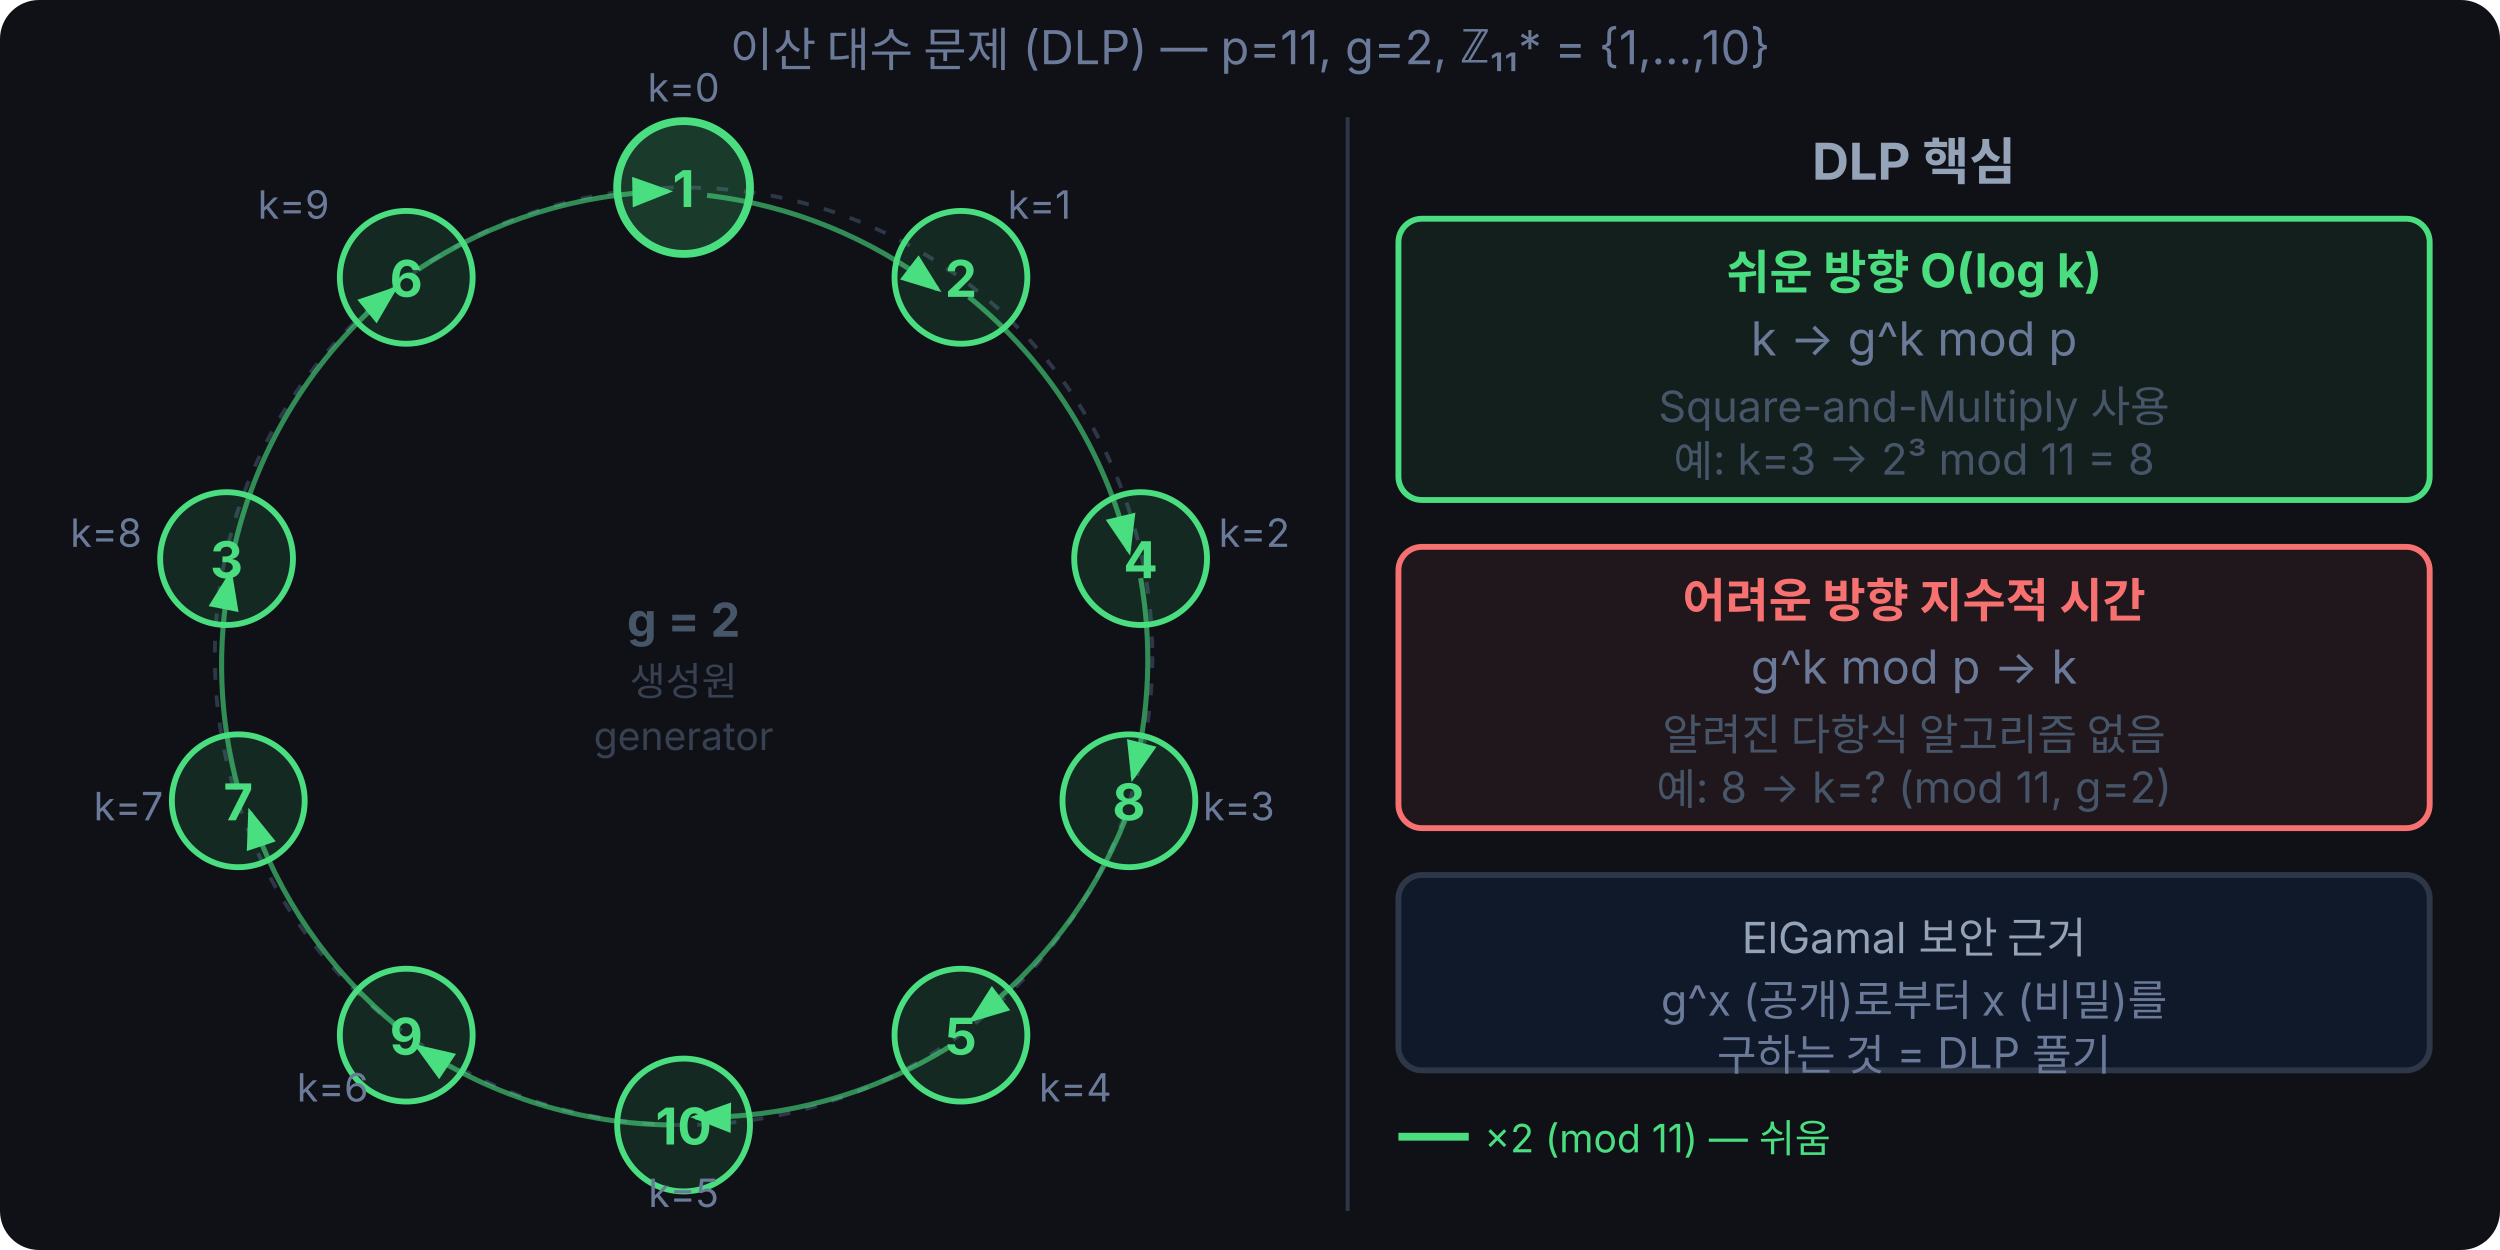
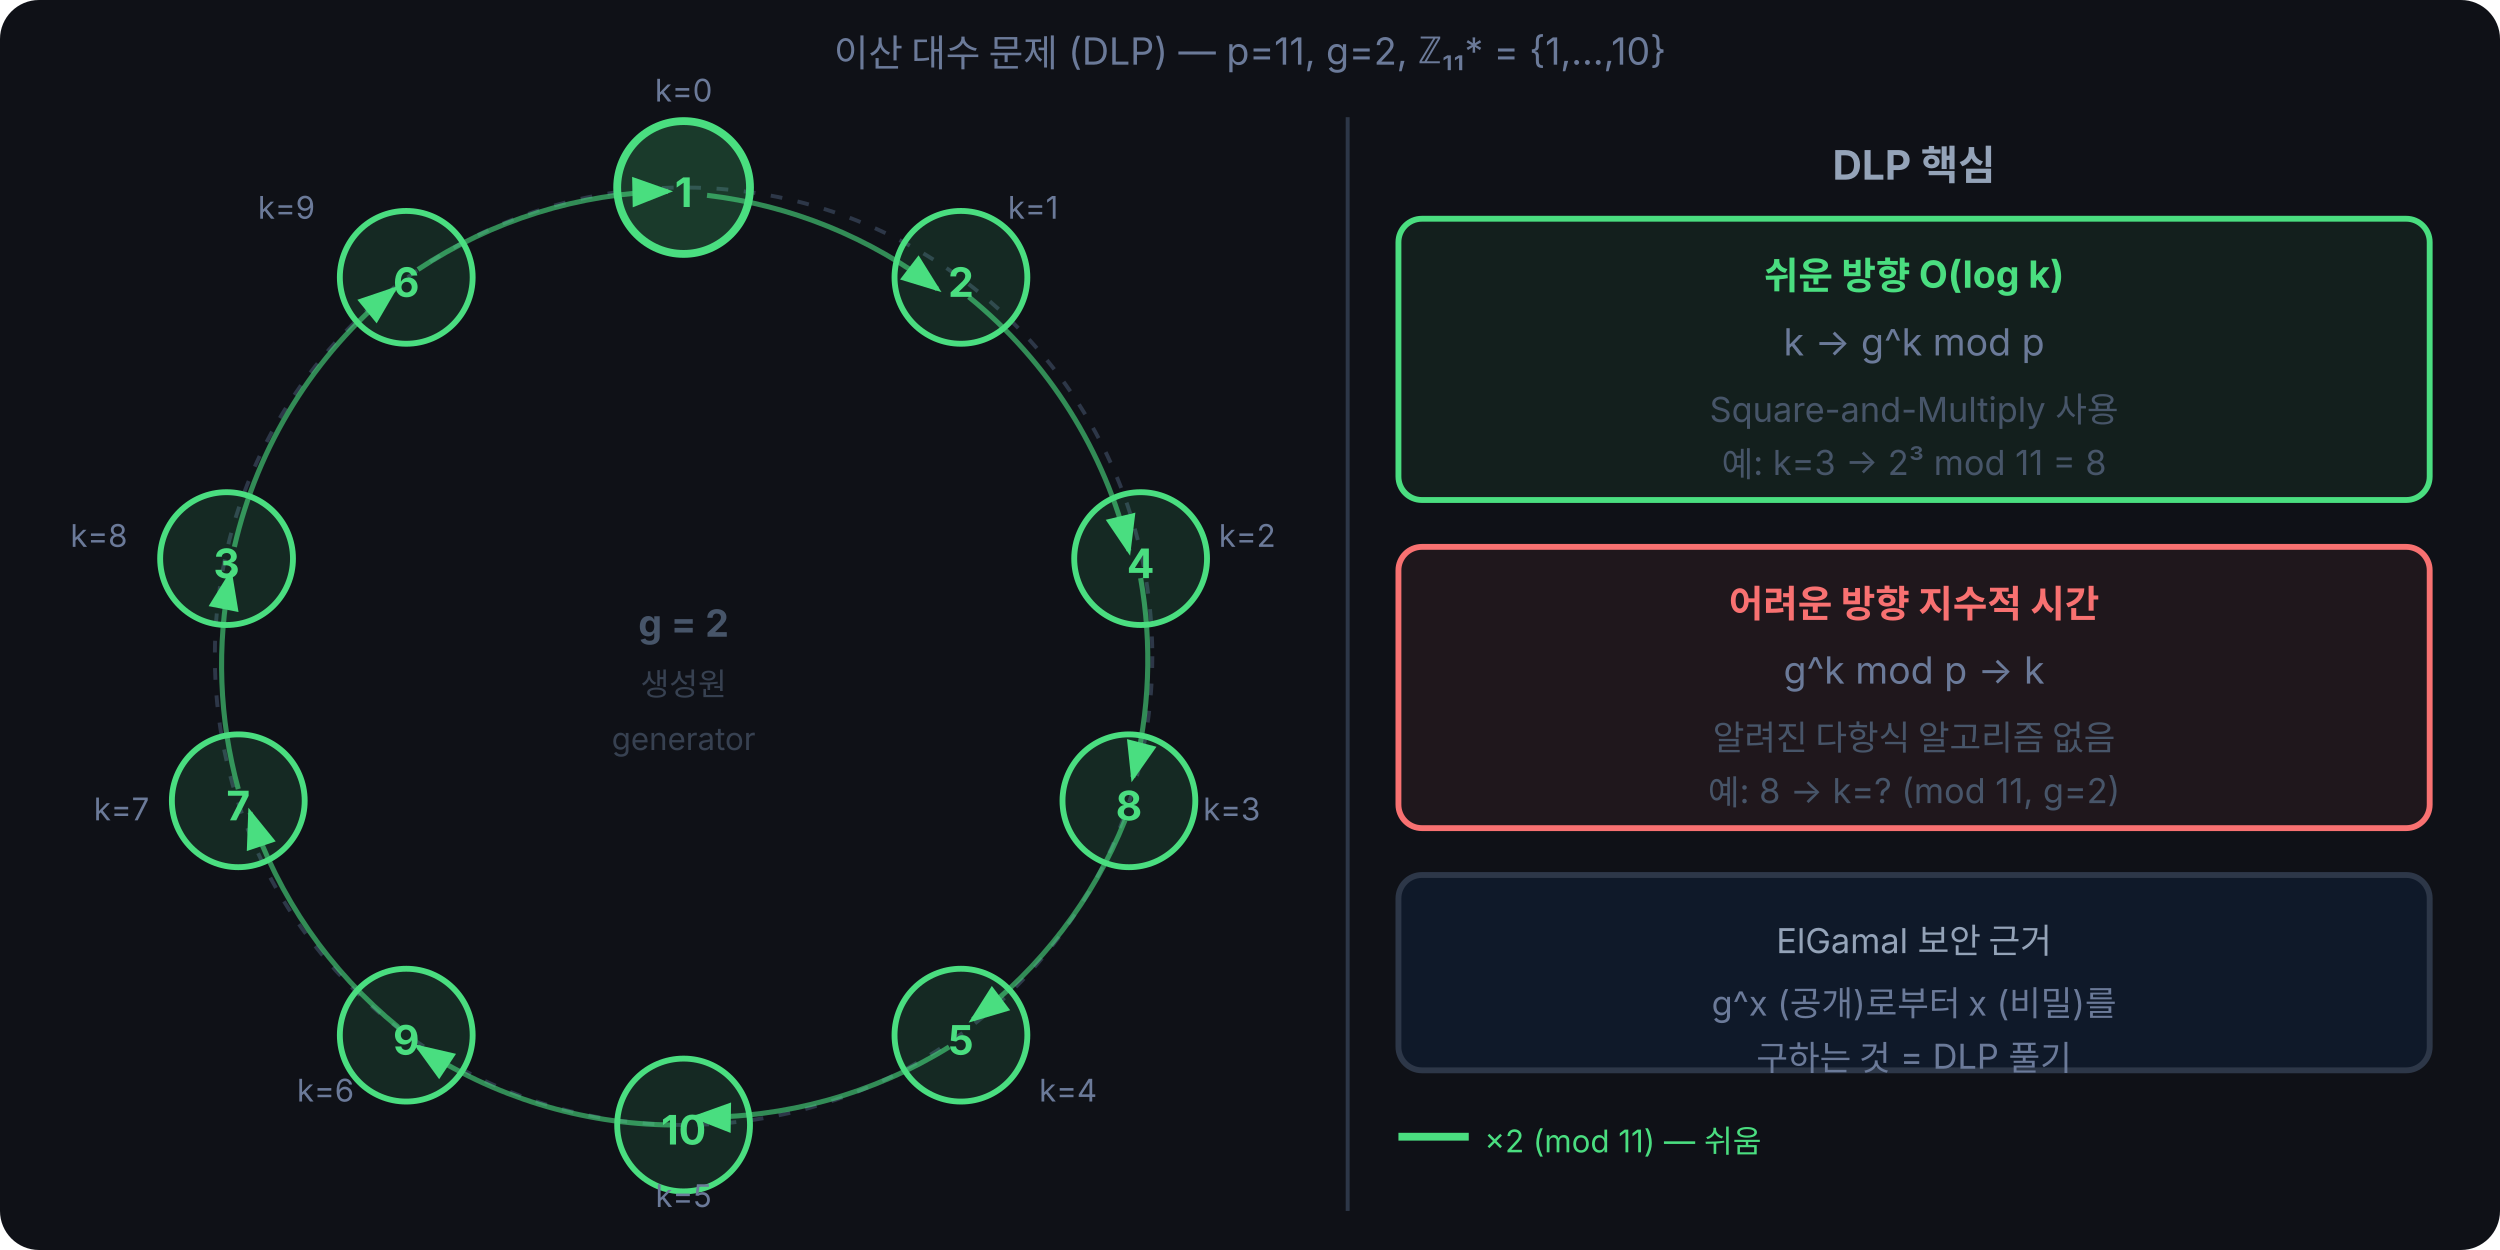
- <svg xmlns="http://www.w3.org/2000/svg" viewBox="0 0 640 320" width="640" height="320">
+ <svg xmlns="http://www.w3.org/2000/svg" viewBox="0 0 640 320" width="960" height="480">
  <defs>
    <marker id="earr" markerWidth="8" markerHeight="6" refX="7" refY="3" orient="auto">
      <polygon points="0 0, 8 3, 0 6" fill="#4ade80" />
    </marker>
    <marker id="harr" markerWidth="8" markerHeight="6" refX="7" refY="3" orient="auto">
      <polygon points="0 0, 8 3, 0 6" fill="#f87171" />
    </marker>
  </defs>
  <rect width="640" height="320" fill="#0f1117" rx="10" />
-   <text x="320" y="17" text-anchor="middle" font-family="system-ui,-apple-system,sans-serif" font-size="12" fill="#6b7a99">이산 대수 문제 (DLP) — p=11, g=2, ℤ₁₁* = {1,...,10}</text>
+   <text x="320" y="17" text-anchor="middle" font-family="system-ui,-apple-system,sans-serif" font-size="9.6" fill="#6b7a99">이산 대수 문제 (DLP) — p=11, g=2, ℤ₁₁* = {1,...,10}</text>
  <circle cx="175" cy="168" r="120" fill="none" stroke="#2d3748" stroke-width="1" stroke-dasharray="3,4" />
  <path d="M 181 50 A 120 120 0 0 1 240 74" fill="none" stroke="#4ade80" stroke-width="1.3" stroke-opacity="0.6" marker-end="url(#earr)" />
  <path d="M 248 76 A 120 120 0 0 1 289 141" fill="none" stroke="#4ade80" stroke-width="1.3" stroke-opacity="0.6" marker-end="url(#earr)" />
  <path d="M 292 148 A 120 120 0 0 1 290 199" fill="none" stroke="#4ade80" stroke-width="1.3" stroke-opacity="0.6" marker-end="url(#earr)" />
  <path d="M 288 210 A 120 120 0 0 1 249 261" fill="none" stroke="#4ade80" stroke-width="1.3" stroke-opacity="0.6" marker-end="url(#earr)" />
  <path d="M 243 268 A 120 120 0 0 1 178 286" fill="none" stroke="#4ade80" stroke-width="1.3" stroke-opacity="0.6" marker-end="url(#earr)" />
  <path d="M 172 288 A 120 120 0 0 1 107 268" fill="none" stroke="#4ade80" stroke-width="1.3" stroke-opacity="0.6" marker-end="url(#earr)" />
  <path d="M 102 263 A 120 120 0 0 1 64 208" fill="none" stroke="#4ade80" stroke-width="1.3" stroke-opacity="0.6" marker-end="url(#earr)" />
  <path d="M 61 202 A 120 120 0 0 1 59 147" fill="none" stroke="#4ade80" stroke-width="1.3" stroke-opacity="0.6" marker-end="url(#earr)" />
  <path d="M 60 140 A 120 120 0 0 1 101 74" fill="none" stroke="#4ade80" stroke-width="1.3" stroke-opacity="0.6" marker-end="url(#earr)" />
  <path d="M 107 69 A 120 120 0 0 1 171 49" fill="none" stroke="#4ade80" stroke-width="1.3" stroke-opacity="0.6" marker-end="url(#earr)" />
  <circle cx="175" cy="48" r="17" fill="rgba(74,222,128,0.2)" stroke="#4ade80" stroke-width="2" />
-   <text x="175" y="53" text-anchor="middle" font-family="system-ui,-apple-system,sans-serif" font-size="13" font-weight="700" fill="#4ade80">1</text>
+   <text x="175" y="53" text-anchor="middle" font-family="system-ui,-apple-system,sans-serif" font-size="10.4" font-weight="700" fill="#4ade80">1</text>
  <circle cx="246" cy="71" r="17" fill="rgba(74,222,128,0.12)" stroke="#4ade80" stroke-width="1.5" />
-   <text x="246" y="76" text-anchor="middle" font-family="system-ui,-apple-system,sans-serif" font-size="13" font-weight="700" fill="#4ade80">2</text>
+   <text x="246" y="76" text-anchor="middle" font-family="system-ui,-apple-system,sans-serif" font-size="10.4" font-weight="700" fill="#4ade80">2</text>
  <circle cx="292" cy="143" r="17" fill="rgba(74,222,128,0.12)" stroke="#4ade80" stroke-width="1.5" />
-   <text x="292" y="148" text-anchor="middle" font-family="system-ui,-apple-system,sans-serif" font-size="13" font-weight="700" fill="#4ade80">4</text>
+   <text x="292" y="148" text-anchor="middle" font-family="system-ui,-apple-system,sans-serif" font-size="10.4" font-weight="700" fill="#4ade80">4</text>
  <circle cx="289" cy="205" r="17" fill="rgba(74,222,128,0.12)" stroke="#4ade80" stroke-width="1.5" />
-   <text x="289" y="210" text-anchor="middle" font-family="system-ui,-apple-system,sans-serif" font-size="13" font-weight="700" fill="#4ade80">8</text>
+   <text x="289" y="210" text-anchor="middle" font-family="system-ui,-apple-system,sans-serif" font-size="10.4" font-weight="700" fill="#4ade80">8</text>
  <circle cx="246" cy="265" r="17" fill="rgba(74,222,128,0.12)" stroke="#4ade80" stroke-width="1.5" />
-   <text x="246" y="270" text-anchor="middle" font-family="system-ui,-apple-system,sans-serif" font-size="13" font-weight="700" fill="#4ade80">5</text>
+   <text x="246" y="270" text-anchor="middle" font-family="system-ui,-apple-system,sans-serif" font-size="10.4" font-weight="700" fill="#4ade80">5</text>
  <circle cx="175" cy="288" r="17" fill="rgba(74,222,128,0.12)" stroke="#4ade80" stroke-width="1.5" />
-   <text x="175" y="293" text-anchor="middle" font-family="system-ui,-apple-system,sans-serif" font-size="13" font-weight="700" fill="#4ade80">10</text>
+   <text x="175" y="293" text-anchor="middle" font-family="system-ui,-apple-system,sans-serif" font-size="10.4" font-weight="700" fill="#4ade80">10</text>
  <circle cx="104" cy="265" r="17" fill="rgba(74,222,128,0.12)" stroke="#4ade80" stroke-width="1.5" />
-   <text x="104" y="270" text-anchor="middle" font-family="system-ui,-apple-system,sans-serif" font-size="13" font-weight="700" fill="#4ade80">9</text>
+   <text x="104" y="270" text-anchor="middle" font-family="system-ui,-apple-system,sans-serif" font-size="10.4" font-weight="700" fill="#4ade80">9</text>
  <circle cx="61" cy="205" r="17" fill="rgba(74,222,128,0.12)" stroke="#4ade80" stroke-width="1.5" />
-   <text x="61" y="210" text-anchor="middle" font-family="system-ui,-apple-system,sans-serif" font-size="13" font-weight="700" fill="#4ade80">7</text>
+   <text x="61" y="210" text-anchor="middle" font-family="system-ui,-apple-system,sans-serif" font-size="10.4" font-weight="700" fill="#4ade80">7</text>
  <circle cx="58" cy="143" r="17" fill="rgba(74,222,128,0.12)" stroke="#4ade80" stroke-width="1.5" />
-   <text x="58" y="148" text-anchor="middle" font-family="system-ui,-apple-system,sans-serif" font-size="13" font-weight="700" fill="#4ade80">3</text>
+   <text x="58" y="148" text-anchor="middle" font-family="system-ui,-apple-system,sans-serif" font-size="10.4" font-weight="700" fill="#4ade80">3</text>
  <circle cx="104" cy="71" r="17" fill="rgba(74,222,128,0.12)" stroke="#4ade80" stroke-width="1.5" />
-   <text x="104" y="76" text-anchor="middle" font-family="system-ui,-apple-system,sans-serif" font-size="13" font-weight="700" fill="#4ade80">6</text>
-   <text x="175" y="26" text-anchor="middle" font-family="system-ui,-apple-system,sans-serif" font-size="10" fill="#6b7a99">k=0</text>
-   <text x="258" y="56" font-family="system-ui,-apple-system,sans-serif" font-size="10" fill="#6b7a99">k=1</text>
-   <text x="312" y="140" font-family="system-ui,-apple-system,sans-serif" font-size="10" fill="#6b7a99">k=2</text>
-   <text x="308" y="210" font-family="system-ui,-apple-system,sans-serif" font-size="10" fill="#6b7a99">k=3</text>
-   <text x="266" y="282" font-family="system-ui,-apple-system,sans-serif" font-size="10" fill="#6b7a99">k=4</text>
-   <text x="175" y="309" text-anchor="middle" font-family="system-ui,-apple-system,sans-serif" font-size="10" fill="#6b7a99">k=5</text>
-   <text x="76" y="282" font-family="system-ui,-apple-system,sans-serif" font-size="10" fill="#6b7a99">k=6</text>
-   <text x="24" y="210" font-family="system-ui,-apple-system,sans-serif" font-size="10" fill="#6b7a99">k=7</text>
-   <text x="18" y="140" font-family="system-ui,-apple-system,sans-serif" font-size="10" fill="#6b7a99">k=8</text>
-   <text x="66" y="56" font-family="system-ui,-apple-system,sans-serif" font-size="10" fill="#6b7a99">k=9</text>
+   <text x="104" y="76" text-anchor="middle" font-family="system-ui,-apple-system,sans-serif" font-size="10.4" font-weight="700" fill="#4ade80">6</text>
+   <text x="175" y="26" text-anchor="middle" font-family="system-ui,-apple-system,sans-serif" font-size="8" fill="#6b7a99">k=0</text>
+   <text x="258" y="56" font-family="system-ui,-apple-system,sans-serif" font-size="8" fill="#6b7a99">k=1</text>
+   <text x="312" y="140" font-family="system-ui,-apple-system,sans-serif" font-size="8" fill="#6b7a99">k=2</text>
+   <text x="308" y="210" font-family="system-ui,-apple-system,sans-serif" font-size="8" fill="#6b7a99">k=3</text>
+   <text x="266" y="282" font-family="system-ui,-apple-system,sans-serif" font-size="8" fill="#6b7a99">k=4</text>
+   <text x="175" y="309" text-anchor="middle" font-family="system-ui,-apple-system,sans-serif" font-size="8" fill="#6b7a99">k=5</text>
+   <text x="76" y="282" font-family="system-ui,-apple-system,sans-serif" font-size="8" fill="#6b7a99">k=6</text>
+   <text x="24" y="210" font-family="system-ui,-apple-system,sans-serif" font-size="8" fill="#6b7a99">k=7</text>
+   <text x="18" y="140" font-family="system-ui,-apple-system,sans-serif" font-size="8" fill="#6b7a99">k=8</text>
+   <text x="66" y="56" font-family="system-ui,-apple-system,sans-serif" font-size="8" fill="#6b7a99">k=9</text>
  <line x1="345" y1="30" x2="345" y2="310" stroke="#2d3748" stroke-width="1" />
-   <text x="490" y="46" text-anchor="middle" font-family="system-ui,-apple-system,sans-serif" font-size="13" font-weight="700" fill="#94a3b8">DLP 핵심</text>
+   <text x="490" y="46" text-anchor="middle" font-family="system-ui,-apple-system,sans-serif" font-size="10.4" font-weight="700" fill="#94a3b8">DLP 핵심</text>
  <rect x="358" y="56" width="264" height="72" rx="6" fill="rgba(74,222,128,0.07)" stroke="#4ade80" stroke-width="1.5" />
-   <text x="490" y="74" text-anchor="middle" font-family="system-ui,-apple-system,sans-serif" font-size="12" font-weight="700" fill="#4ade80">쉬운 방향  O(log k)</text>
-   <text x="490" y="91" text-anchor="middle" font-family="system-ui,-apple-system,sans-serif" font-size="12" fill="#6b7a99">k → g^k mod p</text>
-   <text x="490" y="108" text-anchor="middle" font-family="system-ui,-apple-system,sans-serif" font-size="11" fill="#475569">Square-and-Multiply 사용</text>
-   <text x="490" y="122" text-anchor="middle" font-family="system-ui,-apple-system,sans-serif" font-size="11" fill="#475569">예: k=3 → 2³ mod 11 = 8</text>
+   <text x="490" y="74" text-anchor="middle" font-family="system-ui,-apple-system,sans-serif" font-size="9.6" font-weight="700" fill="#4ade80">쉬운 방향  O(log k)</text>
+   <text x="490" y="91" text-anchor="middle" font-family="system-ui,-apple-system,sans-serif" font-size="9.6" fill="#6b7a99">k → g^k mod p</text>
+   <text x="490" y="108" text-anchor="middle" font-family="system-ui,-apple-system,sans-serif" font-size="8.8" fill="#475569">Square-and-Multiply 사용</text>
+   <text x="490" y="122" text-anchor="middle" font-family="system-ui,-apple-system,sans-serif" font-size="8.8" fill="#475569">예: k=3 → 2³ mod 11 = 8</text>
  <rect x="358" y="140" width="264" height="72" rx="6" fill="rgba(248,113,113,0.07)" stroke="#f87171" stroke-width="1.5" />
-   <text x="490" y="158" text-anchor="middle" font-family="system-ui,-apple-system,sans-serif" font-size="12" font-weight="700" fill="#f87171">어려운 방향  지수적 시간</text>
-   <text x="490" y="175" text-anchor="middle" font-family="system-ui,-apple-system,sans-serif" font-size="12" fill="#6b7a99">g^k mod p → k</text>
-   <text x="490" y="192" text-anchor="middle" font-family="system-ui,-apple-system,sans-serif" font-size="11" fill="#475569">알려진 다항식 알고리즘 없음</text>
-   <text x="490" y="206" text-anchor="middle" font-family="system-ui,-apple-system,sans-serif" font-size="11" fill="#475569">예: 8 → k=? (mod 11, g=2)</text>
+   <text x="490" y="158" text-anchor="middle" font-family="system-ui,-apple-system,sans-serif" font-size="9.6" font-weight="700" fill="#f87171">어려운 방향  지수적 시간</text>
+   <text x="490" y="175" text-anchor="middle" font-family="system-ui,-apple-system,sans-serif" font-size="9.6" fill="#6b7a99">g^k mod p → k</text>
+   <text x="490" y="192" text-anchor="middle" font-family="system-ui,-apple-system,sans-serif" font-size="8.8" fill="#475569">알려진 다항식 알고리즘 없음</text>
+   <text x="490" y="206" text-anchor="middle" font-family="system-ui,-apple-system,sans-serif" font-size="8.8" fill="#475569">예: 8 → k=? (mod 11, g=2)</text>
  <rect x="358" y="224" width="264" height="50" rx="6" fill="#0f1929" stroke="#2d3748" stroke-width="1.5" />
-   <text x="490" y="244" text-anchor="middle" font-family="system-ui,-apple-system,sans-serif" font-size="11" fill="#94a3b8">ElGamal 보안 근거</text>
-   <text x="490" y="260" text-anchor="middle" font-family="system-ui,-apple-system,sans-serif" font-size="11" fill="#6b7a99">g^x (공개)로부터 x (비밀)를</text>
-   <text x="490" y="274" text-anchor="middle" font-family="system-ui,-apple-system,sans-serif" font-size="11" fill="#6b7a99">구하는 것 = DLP 풀기</text>
-   <text x="175" y="163" text-anchor="middle" font-family="system-ui,-apple-system,sans-serif" font-size="12" font-weight="700" fill="#475569">g = 2</text>
-   <text x="175" y="178" text-anchor="middle" font-family="system-ui,-apple-system,sans-serif" font-size="10" fill="#374151">생성원</text>
-   <text x="175" y="192" text-anchor="middle" font-family="system-ui,-apple-system,sans-serif" font-size="10" fill="#374151">generator</text>
+   <text x="490" y="244" text-anchor="middle" font-family="system-ui,-apple-system,sans-serif" font-size="8.8" fill="#94a3b8">ElGamal 보안 근거</text>
+   <text x="490" y="260" text-anchor="middle" font-family="system-ui,-apple-system,sans-serif" font-size="8.8" fill="#6b7a99">g^x (공개)로부터 x (비밀)를</text>
+   <text x="490" y="274" text-anchor="middle" font-family="system-ui,-apple-system,sans-serif" font-size="8.8" fill="#6b7a99">구하는 것 = DLP 풀기</text>
+   <text x="175" y="163" text-anchor="middle" font-family="system-ui,-apple-system,sans-serif" font-size="9.6" font-weight="700" fill="#475569">g = 2</text>
+   <text x="175" y="178" text-anchor="middle" font-family="system-ui,-apple-system,sans-serif" font-size="8" fill="#374151">생성원</text>
+   <text x="175" y="192" text-anchor="middle" font-family="system-ui,-apple-system,sans-serif" font-size="8" fill="#374151">generator</text>
  <line x1="358" y1="291" x2="376" y2="291" stroke="#4ade80" stroke-width="2" />
-   <text x="380" y="295" font-family="system-ui,-apple-system,sans-serif" font-size="10" fill="#4ade80">×2 (mod 11) — 쉬움</text>
+   <text x="380" y="295" font-family="system-ui,-apple-system,sans-serif" font-size="8" fill="#4ade80">×2 (mod 11) — 쉬움</text>
</svg>
